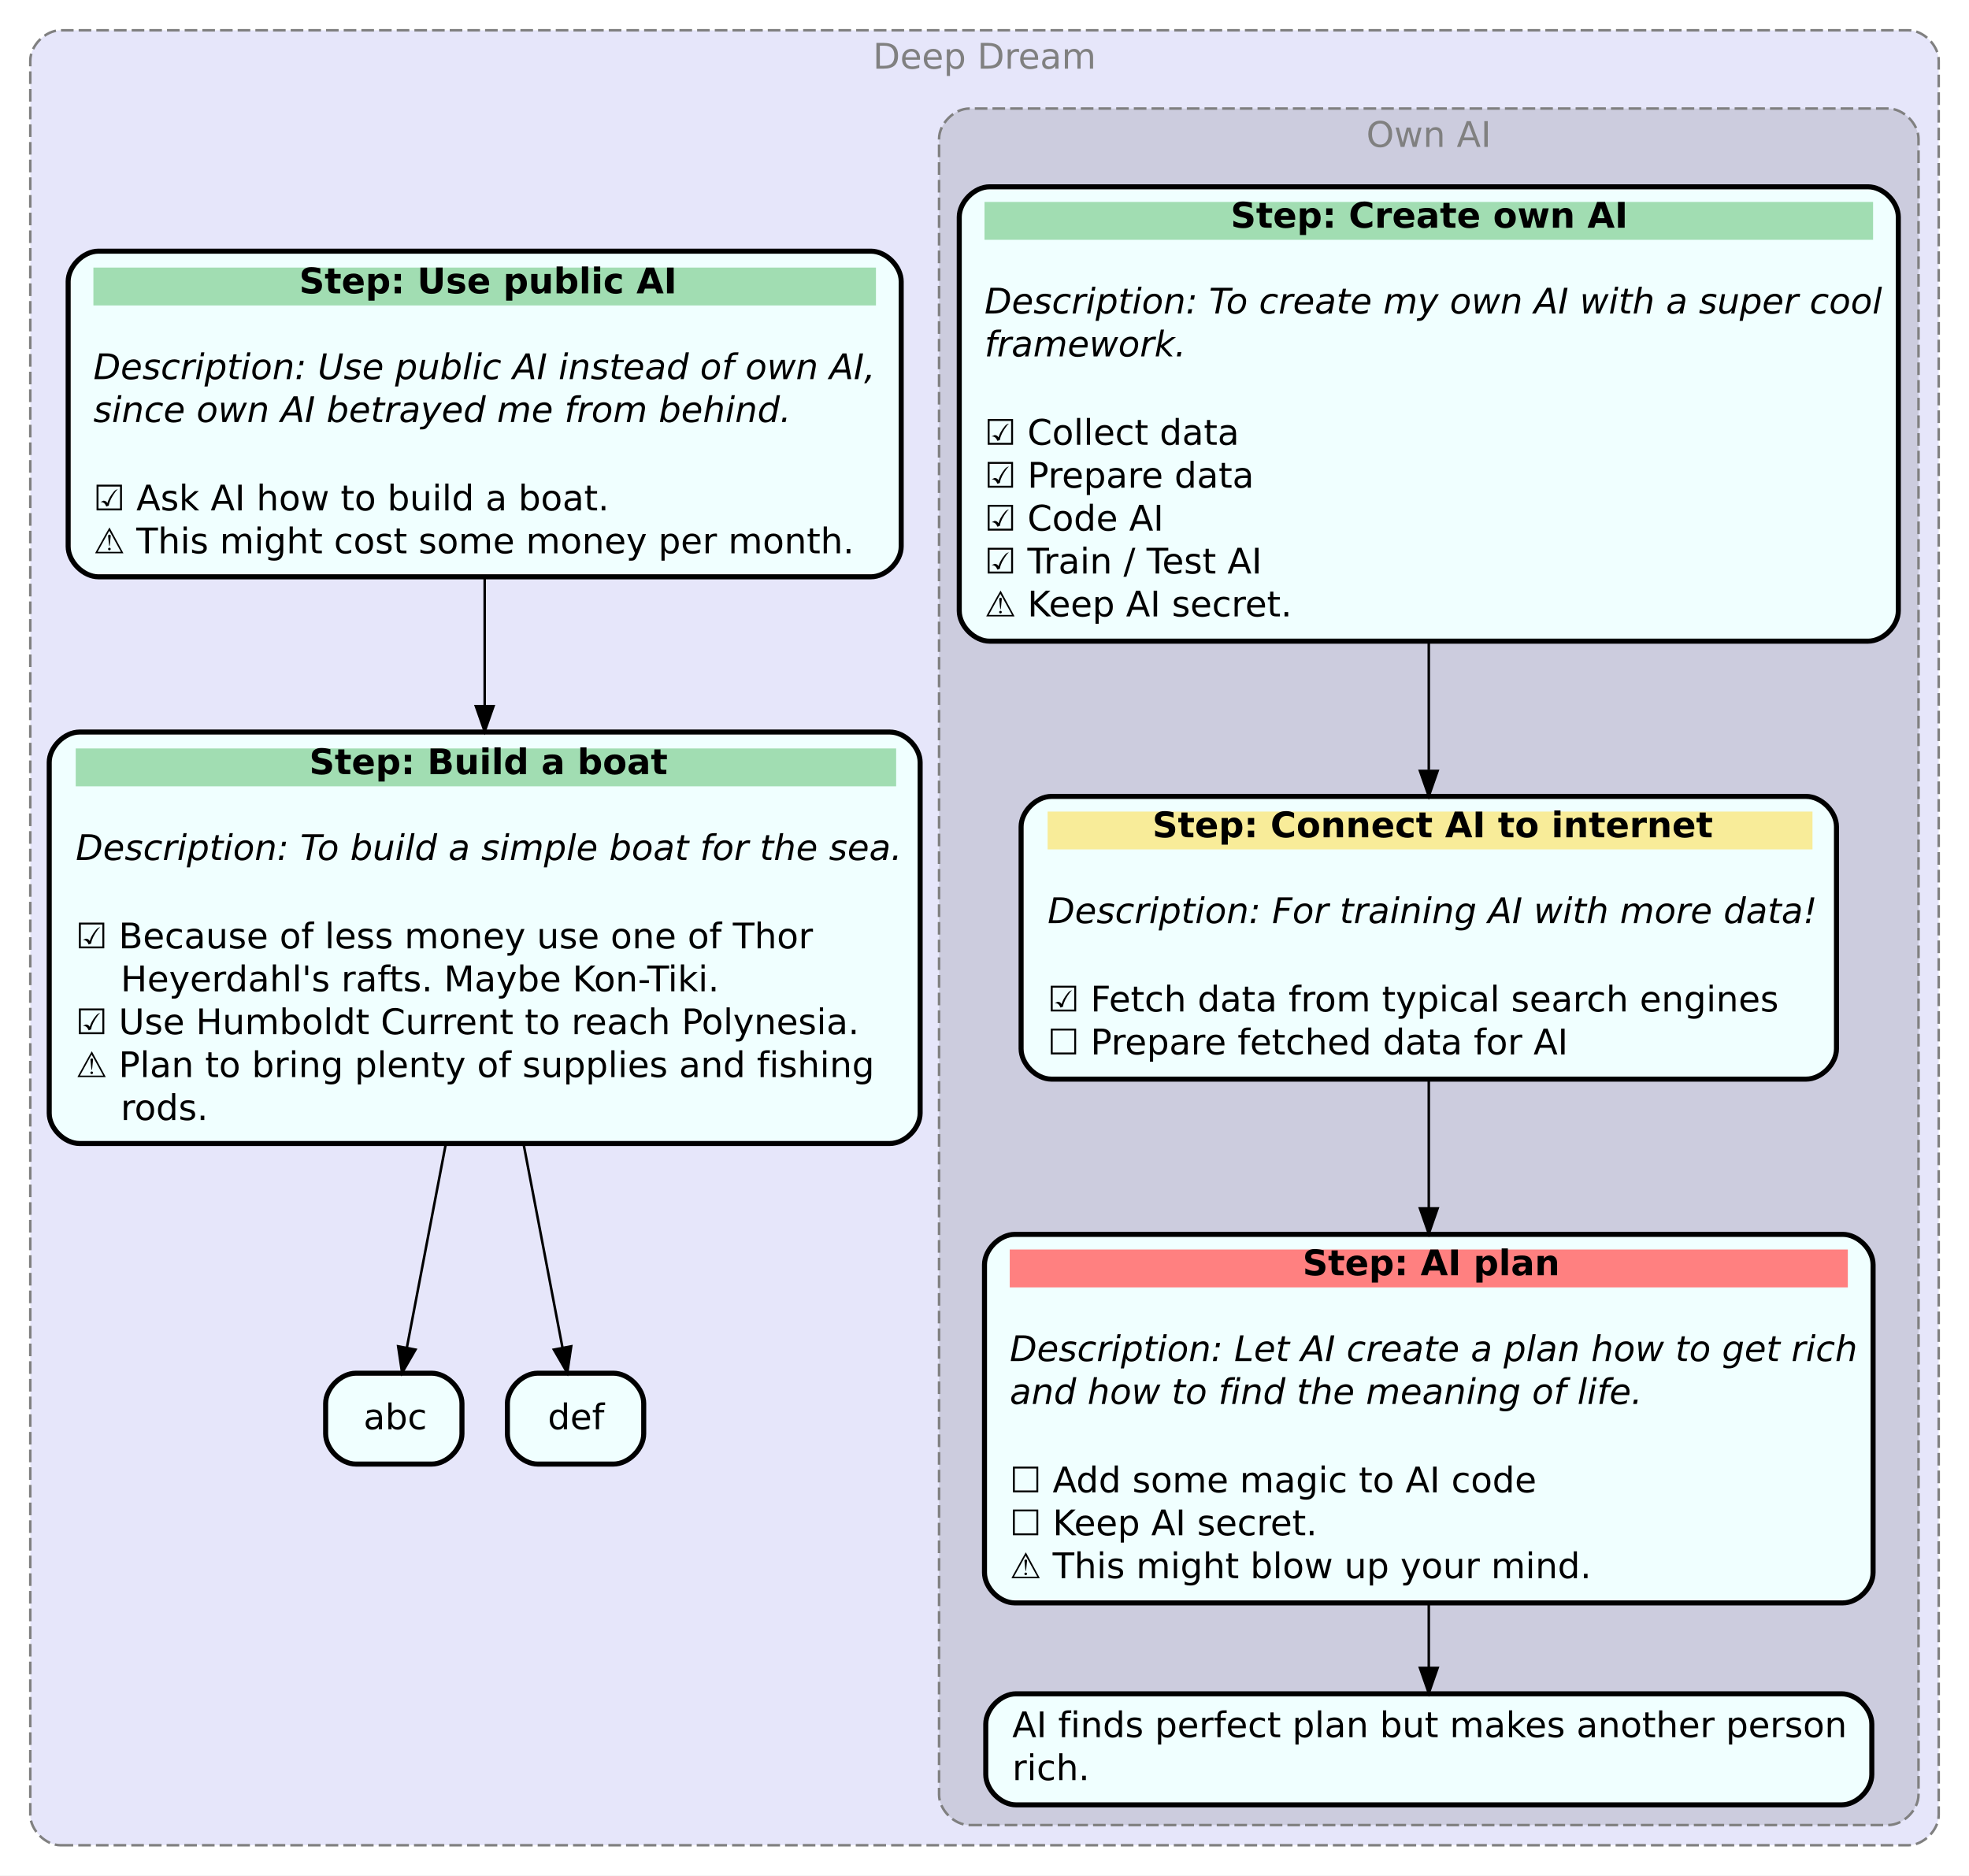
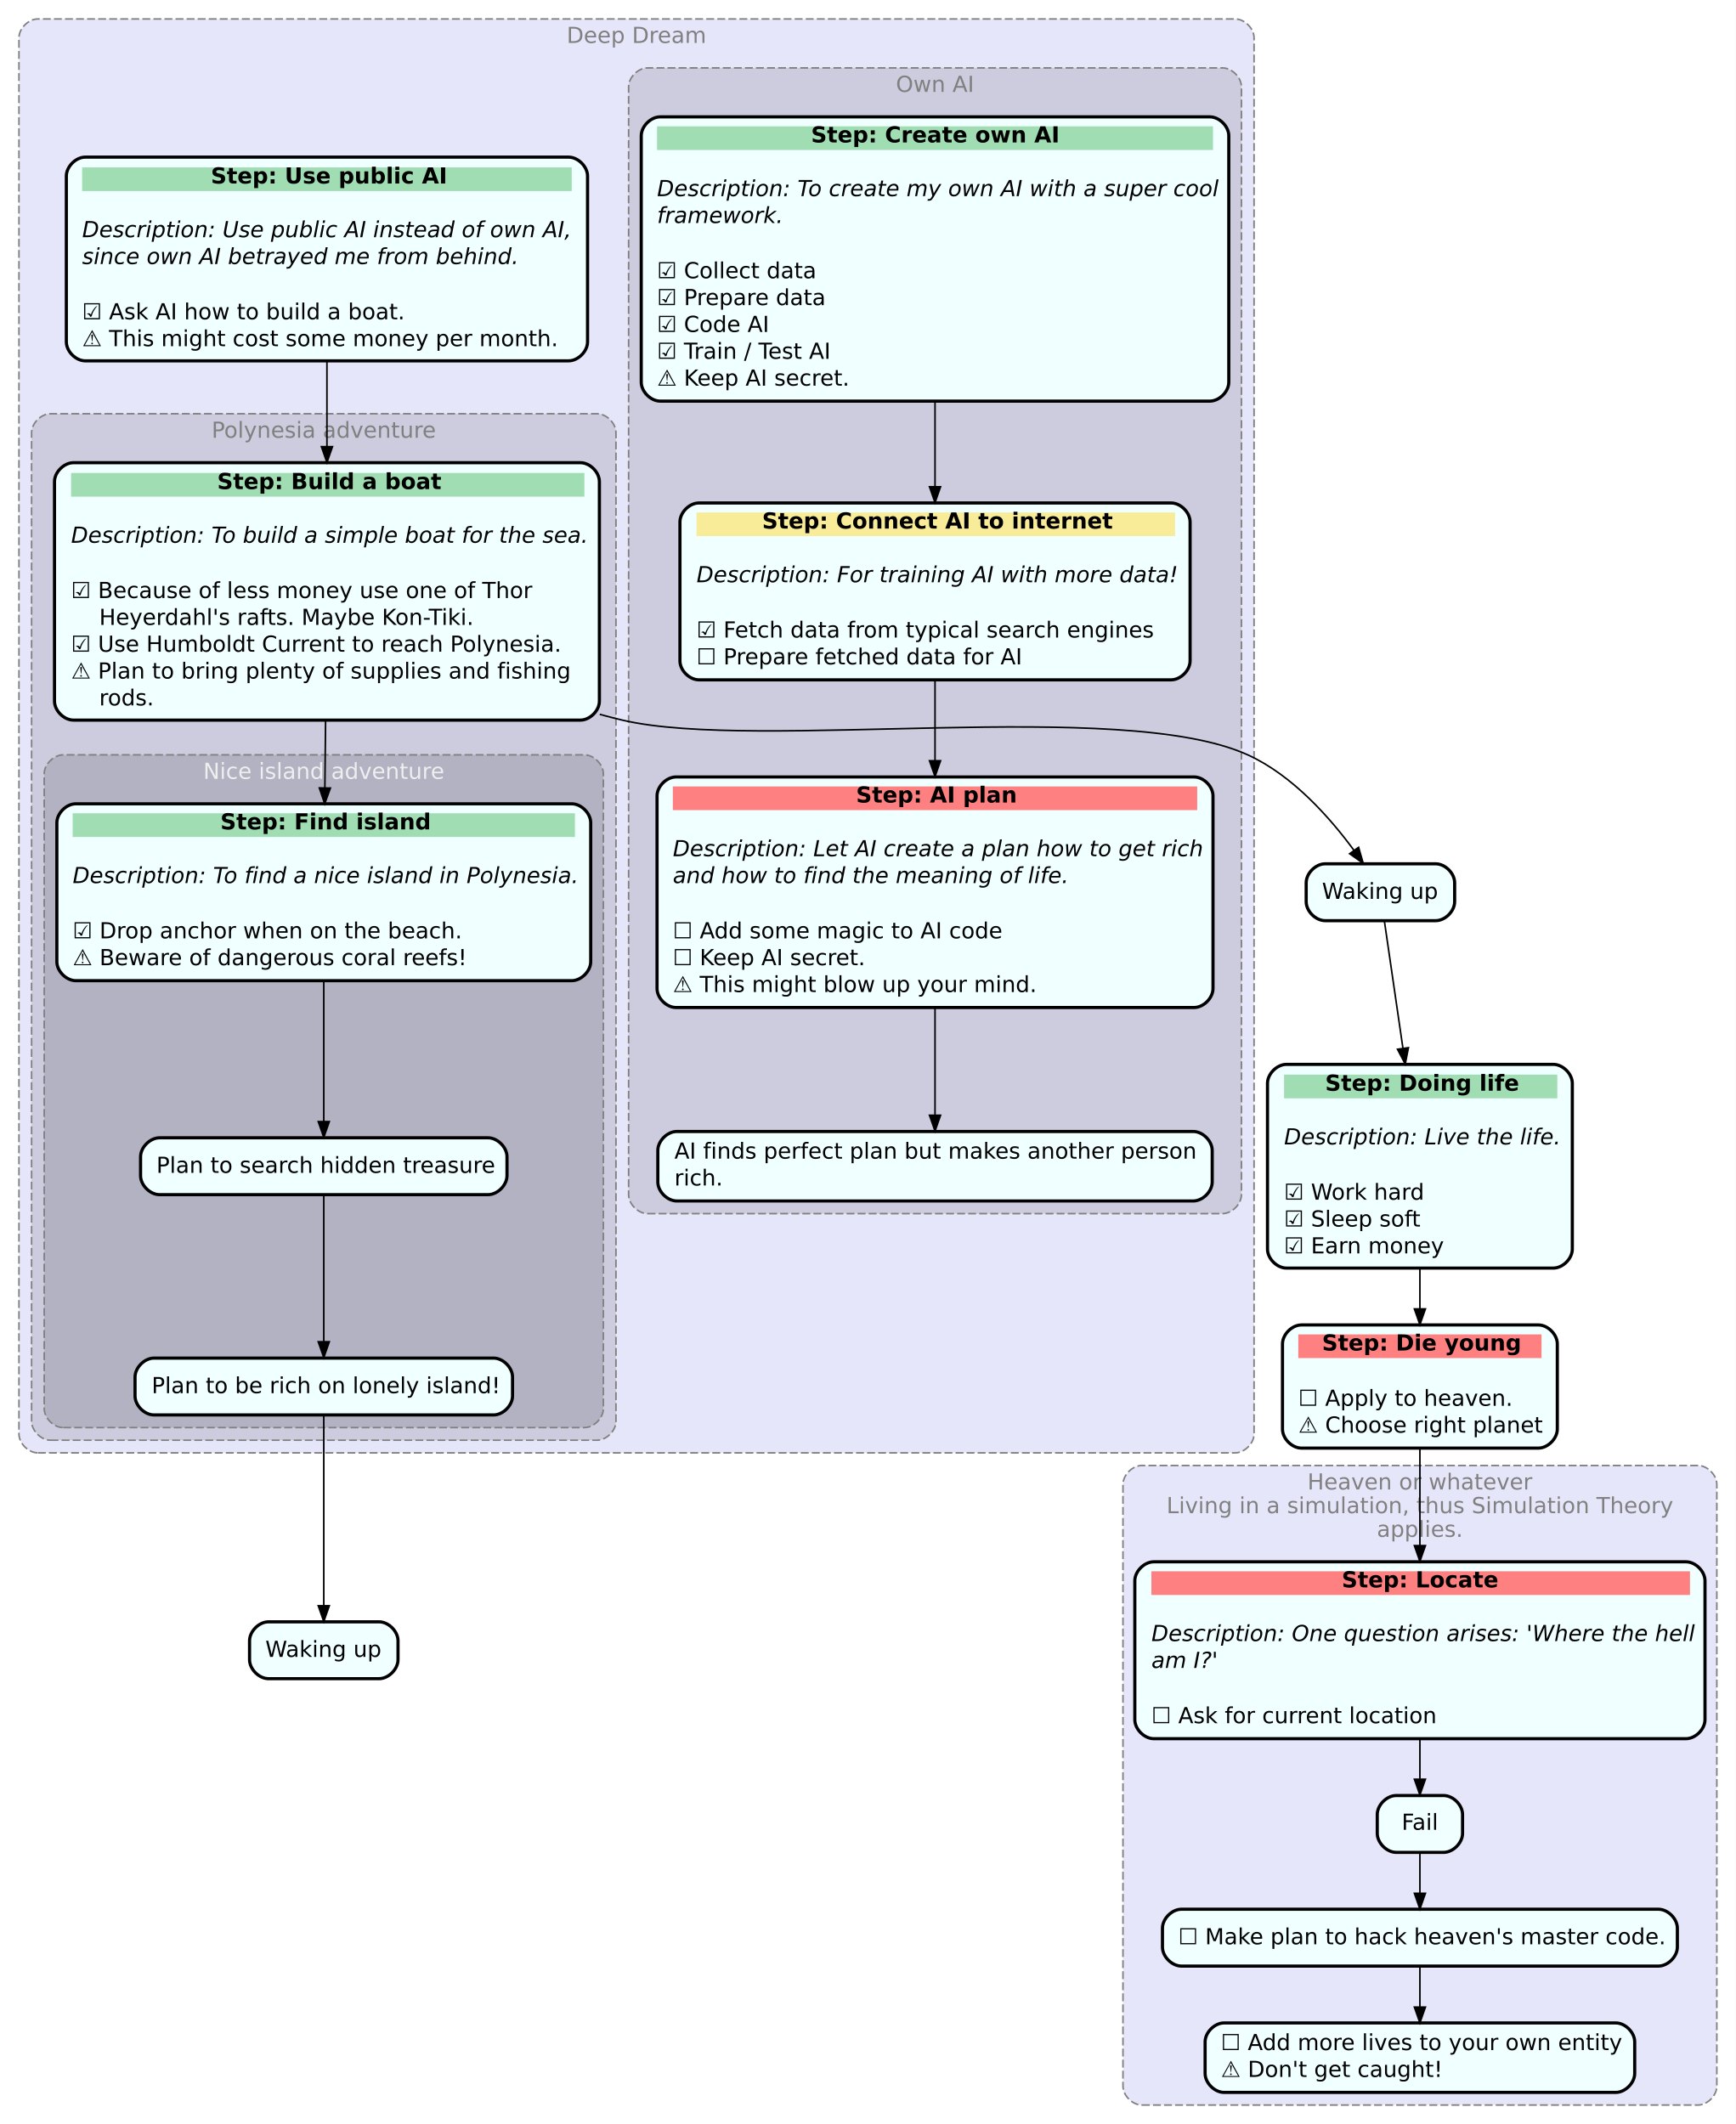
- <svg xmlns="http://www.w3.org/2000/svg" width="780pt" height="743pt" viewBox="0.00 0.00 780.00 743.00">
-   <g id="graph0" class="graph" transform="scale(1 1) rotate(0) translate(4 739)">
-     <polygon fill="white" stroke="transparent" points="-4,4 -4,-739 776,-739 776,4 -4,4" />
+ <svg xmlns="http://www.w3.org/2000/svg" width="1099pt" height="1345pt" viewBox="0.00 0.00 1099.00 1345.00">
+   <g id="graph0" class="graph" transform="scale(1 1) rotate(0) translate(4 1341)">
+     <polygon fill="white" stroke="transparent" points="-4,4 -4,-1341 1095,-1341 1095,4 -4,4" />
    <g id="clust1" class="cluster">
-       <path fill="#e6e6fa" stroke="grey" stroke-dasharray="5,2" d="M20,-8C20,-8 752,-8 752,-8 758,-8 764,-14 764,-20 764,-20 764,-715 764,-715 764,-721 758,-727 752,-727 752,-727 20,-727 20,-727 14,-727 8,-721 8,-715 8,-715 8,-20 8,-20 8,-14 14,-8 20,-8" />
-       <text text-anchor="middle" x="386" y="-711.8" font-family="DejaVu Sans" font-size="14.00" fill="grey">Deep Dream</text>
+       <path fill="#e6e6fa" stroke="grey" stroke-dasharray="5,2" d="M20,-421C20,-421 778,-421 778,-421 784,-421 790,-427 790,-433 790,-433 790,-1317 790,-1317 790,-1323 784,-1329 778,-1329 778,-1329 20,-1329 20,-1329 14,-1329 8,-1323 8,-1317 8,-1317 8,-433 8,-433 8,-427 14,-421 20,-421" />
+       <text text-anchor="middle" x="399" y="-1313.8" font-family="DejaVu Sans" font-size="14.00" fill="grey">Deep Dream</text>
    </g>
    <g id="clust2" class="cluster">
-       <path fill="#ccccde" stroke="grey" stroke-dasharray="5,2" d="M380,-16C380,-16 744,-16 744,-16 750,-16 756,-22 756,-28 756,-28 756,-684 756,-684 756,-690 750,-696 744,-696 744,-696 380,-696 380,-696 374,-696 368,-690 368,-684 368,-684 368,-28 368,-28 368,-22 374,-16 380,-16" />
-       <text text-anchor="middle" x="562" y="-680.8" font-family="DejaVu Sans" font-size="14.00" fill="grey">Own AI</text>
+       <path fill="#ccccde" stroke="grey" stroke-dasharray="5,2" d="M406,-572.5C406,-572.5 770,-572.5 770,-572.5 776,-572.5 782,-578.5 782,-584.5 782,-584.5 782,-1286 782,-1286 782,-1292 776,-1298 770,-1298 770,-1298 406,-1298 406,-1298 400,-1298 394,-1292 394,-1286 394,-1286 394,-584.5 394,-584.5 394,-578.5 400,-572.5 406,-572.5" />
+       <text text-anchor="middle" x="588" y="-1282.8" font-family="DejaVu Sans" font-size="14.00" fill="grey">Own AI</text>
+     </g>
+     <g id="clust3" class="cluster">
+       <path fill="#ccccde" stroke="grey" stroke-dasharray="5,2" d="M28,-429C28,-429 374,-429 374,-429 380,-429 386,-435 386,-441 386,-441 386,-1067 386,-1067 386,-1073 380,-1079 374,-1079 374,-1079 28,-1079 28,-1079 22,-1079 16,-1073 16,-1067 16,-1067 16,-441 16,-441 16,-435 22,-429 28,-429" />
+       <text text-anchor="middle" x="201" y="-1063.8" font-family="DejaVu Sans" font-size="14.00" fill="grey">Polynesia adventure</text>
+     </g>
+     <g id="clust4" class="cluster">
+       <path fill="#b2b2c2" stroke="grey" stroke-dasharray="5,2" d="M36,-437C36,-437 366,-437 366,-437 372,-437 378,-443 378,-449 378,-449 378,-851 378,-851 378,-857 372,-863 366,-863 366,-863 36,-863 36,-863 30,-863 24,-857 24,-851 24,-851 24,-449 24,-449 24,-443 30,-437 36,-437" />
+       <text text-anchor="middle" x="201" y="-847.8" font-family="DejaVu Sans" font-size="14.00" fill="#eeeeee">Nice island adventure</text>
+     </g>
+     <g id="clust5" class="cluster">
+       <path fill="#e6e6fa" stroke="grey" stroke-dasharray="5,2" d="M719,-8C719,-8 1071,-8 1071,-8 1077,-8 1083,-14 1083,-20 1083,-20 1083,-401 1083,-401 1083,-407 1077,-413 1071,-413 1071,-413 719,-413 719,-413 713,-413 707,-407 707,-401 707,-401 707,-20 707,-20 707,-14 713,-8 719,-8" />
+       <text text-anchor="middle" x="895" y="-397.8" font-family="DejaVu Sans" font-size="14.00" fill="grey">Heaven or whatever</text>
+       <text text-anchor="middle" x="895" y="-382.8" font-family="DejaVu Sans" font-size="14.00" fill="grey">Living in a simulation, thus Simulation Theory</text>
+       <text text-anchor="middle" x="895" y="-367.8" font-family="DejaVu Sans" font-size="14.00" fill="grey">applies.</text>
    </g>
    <g id="node1" class="node">
-       <path fill="azure" stroke="black" stroke-width="2" d="M341,-639.5C341,-639.5 35,-639.5 35,-639.5 29,-639.5 23,-633.5 23,-627.5 23,-627.5 23,-522.5 23,-522.5 23,-516.5 29,-510.5 35,-510.5 35,-510.5 341,-510.5 341,-510.5 347,-510.5 353,-516.5 353,-522.5 353,-522.5 353,-627.5 353,-627.5 353,-633.5 347,-639.5 341,-639.5" />
-       <polygon fill="#a1ddb2" stroke="transparent" points="33,-618 33,-633 343,-633 343,-618 33,-618" />
-       <text text-anchor="start" x="114.5" y="-622.8" font-family="DejaVu Sans" font-weight="bold" font-size="14.00">Step: Use public AI</text>
-       <text text-anchor="start" x="33" y="-604.8" font-family="DejaVu Sans" font-size="14.00"> </text>
-       <text text-anchor="start" x="33" y="-588.8" font-family="DejaVu Sans" font-style="italic" font-size="14.00">Description: Use public AI instead of own AI,</text>
-       <text text-anchor="start" x="33" y="-571.8" font-family="DejaVu Sans" font-style="italic" font-size="14.00">since own AI betrayed me from behind.</text>
-       <text text-anchor="start" x="33" y="-553.8" font-family="DejaVu Sans" font-size="14.00"> </text>
-       <text text-anchor="start" x="33" y="-536.8" font-family="DejaVu Sans" font-size="14.00">☑ Ask AI how to build a boat.</text>
-       <text text-anchor="start" x="33" y="-519.8" font-family="DejaVu Sans" font-size="14.00">⚠ This might cost some money per month.</text>
+       <path fill="azure" stroke="black" stroke-width="2" d="M356,-1241.5C356,-1241.5 50,-1241.5 50,-1241.5 44,-1241.5 38,-1235.5 38,-1229.5 38,-1229.5 38,-1124.5 38,-1124.5 38,-1118.5 44,-1112.5 50,-1112.5 50,-1112.5 356,-1112.5 356,-1112.5 362,-1112.5 368,-1118.5 368,-1124.5 368,-1124.5 368,-1229.5 368,-1229.5 368,-1235.5 362,-1241.5 356,-1241.5" />
+       <polygon fill="#a1ddb2" stroke="transparent" points="48,-1220 48,-1235 358,-1235 358,-1220 48,-1220" />
+       <text text-anchor="start" x="129.5" y="-1224.8" font-family="DejaVu Sans" font-weight="bold" font-size="14.00">Step: Use public AI</text>
+       <text text-anchor="start" x="48" y="-1206.8" font-family="DejaVu Sans" font-size="14.00"> </text>
+       <text text-anchor="start" x="48" y="-1190.8" font-family="DejaVu Sans" font-style="italic" font-size="14.00">Description: Use public AI instead of own AI,</text>
+       <text text-anchor="start" x="48" y="-1173.8" font-family="DejaVu Sans" font-style="italic" font-size="14.00">since own AI betrayed me from behind.</text>
+       <text text-anchor="start" x="48" y="-1155.8" font-family="DejaVu Sans" font-size="14.00"> </text>
+       <text text-anchor="start" x="48" y="-1138.8" font-family="DejaVu Sans" font-size="14.00">☑ Ask AI how to build a boat.</text>
+       <text text-anchor="start" x="48" y="-1121.8" font-family="DejaVu Sans" font-size="14.00">⚠ This might cost some money per month.</text>
+     </g>
+     <g id="node6" class="node">
+       <path fill="azure" stroke="black" stroke-width="2" d="M363.5,-1048C363.5,-1048 42.5,-1048 42.5,-1048 36.5,-1048 30.5,-1042 30.5,-1036 30.5,-1036 30.5,-897 30.5,-897 30.5,-891 36.5,-885 42.5,-885 42.5,-885 363.5,-885 363.5,-885 369.5,-885 375.5,-891 375.5,-897 375.5,-897 375.5,-1036 375.5,-1036 375.5,-1042 369.5,-1048 363.5,-1048" />
+       <polygon fill="#a1ddb2" stroke="transparent" points="41,-1026.5 41,-1041.5 366,-1041.5 366,-1026.5 41,-1026.5" />
+       <text text-anchor="start" x="133.5" y="-1031.3" font-family="DejaVu Sans" font-weight="bold" font-size="14.00">Step: Build a boat</text>
+       <text text-anchor="start" x="41" y="-1013.3" font-family="DejaVu Sans" font-size="14.00"> </text>
+       <text text-anchor="start" x="41" y="-997.3" font-family="DejaVu Sans" font-style="italic" font-size="14.00">Description: To build a simple boat for the sea.</text>
+       <text text-anchor="start" x="41" y="-979.3" font-family="DejaVu Sans" font-size="14.00"> </text>
+       <text text-anchor="start" x="41" y="-962.3" font-family="DejaVu Sans" font-size="14.00">☑ Because of less money use one of Thor</text>
+       <text text-anchor="start" x="41" y="-945.3" font-family="DejaVu Sans" font-size="14.00">​    Heyerdahl's rafts. Maybe Kon-Tiki.</text>
+       <text text-anchor="start" x="41" y="-928.3" font-family="DejaVu Sans" font-size="14.00">☑ Use Humboldt Current to reach Polynesia.</text>
+       <text text-anchor="start" x="41" y="-911.3" font-family="DejaVu Sans" font-size="14.00">⚠ Plan to bring plenty of supplies and fishing</text>
+       <text text-anchor="start" x="41" y="-894.3" font-family="DejaVu Sans" font-size="14.00">​    rods.</text>
+     </g>
+     <g id="edge4" class="edge">
+       <path fill="none" stroke="black" d="M203,-1112.31C203,-1095.23 203,-1076.44 203,-1058.2" />
+       <polygon fill="black" stroke="black" points="206.5,-1058.14 203,-1048.14 199.5,-1058.14 206.5,-1058.14" />
    </g>
    <g id="node2" class="node">
-       <path fill="azure" stroke="black" stroke-width="2" d="M348.5,-449C348.5,-449 27.5,-449 27.5,-449 21.5,-449 15.5,-443 15.5,-437 15.5,-437 15.5,-298 15.5,-298 15.5,-292 21.5,-286 27.5,-286 27.5,-286 348.5,-286 348.5,-286 354.5,-286 360.5,-292 360.5,-298 360.5,-298 360.5,-437 360.5,-437 360.5,-443 354.5,-449 348.5,-449" />
-       <polygon fill="#a1ddb2" stroke="transparent" points="26,-427.5 26,-442.5 351,-442.5 351,-427.5 26,-427.5" />
-       <text text-anchor="start" x="118.5" y="-432.3" font-family="DejaVu Sans" font-weight="bold" font-size="14.00">Step: Build a boat</text>
-       <text text-anchor="start" x="26" y="-414.3" font-family="DejaVu Sans" font-size="14.00"> </text>
-       <text text-anchor="start" x="26" y="-398.3" font-family="DejaVu Sans" font-style="italic" font-size="14.00">Description: To build a simple boat for the sea.</text>
-       <text text-anchor="start" x="26" y="-380.3" font-family="DejaVu Sans" font-size="14.00"> </text>
-       <text text-anchor="start" x="26" y="-363.3" font-family="DejaVu Sans" font-size="14.00">☑ Because of less money use one of Thor</text>
-       <text text-anchor="start" x="26" y="-346.3" font-family="DejaVu Sans" font-size="14.00">​    Heyerdahl's rafts. Maybe Kon-Tiki.</text>
-       <text text-anchor="start" x="26" y="-329.3" font-family="DejaVu Sans" font-size="14.00">☑ Use Humboldt Current to reach Polynesia.</text>
-       <text text-anchor="start" x="26" y="-312.3" font-family="DejaVu Sans" font-size="14.00">⚠ Plan to bring plenty of supplies and fishing</text>
-       <text text-anchor="start" x="26" y="-295.3" font-family="DejaVu Sans" font-size="14.00">​    rods.</text>
-     </g>
-     <g id="edge4" class="edge">
-       <path fill="none" stroke="black" d="M188,-510.39C188,-494.23 188,-476.55 188,-459.32" />
-       <polygon fill="black" stroke="black" points="191.5,-459.25 188,-449.25 184.5,-459.25 191.5,-459.25" />
+       <path fill="azure" stroke="black" stroke-width="2" d="M762,-1267C762,-1267 414,-1267 414,-1267 408,-1267 402,-1261 402,-1255 402,-1255 402,-1099 402,-1099 402,-1093 408,-1087 414,-1087 414,-1087 762,-1087 762,-1087 768,-1087 774,-1093 774,-1099 774,-1099 774,-1255 774,-1255 774,-1261 768,-1267 762,-1267" />
+       <polygon fill="#a1ddb2" stroke="transparent" points="412,-1246 412,-1261 764,-1261 764,-1246 412,-1246" />
+       <text text-anchor="start" x="509.5" y="-1250.8" font-family="DejaVu Sans" font-weight="bold" font-size="14.00">Step: Create own AI</text>
+       <text text-anchor="start" x="412" y="-1232.8" font-family="DejaVu Sans" font-size="14.00"> </text>
+       <text text-anchor="start" x="412" y="-1216.8" font-family="DejaVu Sans" font-style="italic" font-size="14.00">Description: To create my own AI with a super cool</text>
+       <text text-anchor="start" x="412" y="-1199.8" font-family="DejaVu Sans" font-style="italic" font-size="14.00">framework.</text>
+       <text text-anchor="start" x="412" y="-1181.8" font-family="DejaVu Sans" font-size="14.00"> </text>
+       <text text-anchor="start" x="412" y="-1164.8" font-family="DejaVu Sans" font-size="14.00">☑ Collect data</text>
+       <text text-anchor="start" x="412" y="-1147.8" font-family="DejaVu Sans" font-size="14.00">☑ Prepare data</text>
+       <text text-anchor="start" x="412" y="-1130.8" font-family="DejaVu Sans" font-size="14.00">☑ Code AI</text>
+       <text text-anchor="start" x="412" y="-1113.8" font-family="DejaVu Sans" font-size="14.00">☑ Train / Test AI</text>
+       <text text-anchor="start" x="412" y="-1096.8" font-family="DejaVu Sans" font-size="14.00">⚠ Keep AI secret.</text>
    </g>
    <g id="node3" class="node">
-       <path fill="azure" stroke="black" stroke-width="2" d="M167,-195C167,-195 137,-195 137,-195 131,-195 125,-189 125,-183 125,-183 125,-171 125,-171 125,-165 131,-159 137,-159 137,-159 167,-159 167,-159 173,-159 179,-165 179,-171 179,-171 179,-183 179,-183 179,-189 173,-195 167,-195" />
-       <text text-anchor="start" x="140" y="-172.8" font-family="DejaVu Sans" font-size="14.00">abc</text>
+       <path fill="azure" stroke="black" stroke-width="2" d="M737.5,-1022.5C737.5,-1022.5 438.5,-1022.5 438.5,-1022.5 432.5,-1022.5 426.5,-1016.5 426.5,-1010.5 426.5,-1010.5 426.5,-922.5 426.5,-922.5 426.5,-916.5 432.5,-910.5 438.5,-910.5 438.5,-910.5 737.5,-910.5 737.5,-910.5 743.5,-910.5 749.5,-916.5 749.5,-922.5 749.5,-922.5 749.5,-1010.5 749.5,-1010.5 749.5,-1016.5 743.5,-1022.5 737.5,-1022.5" />
+       <polygon fill="#f8ec99" stroke="transparent" points="437,-1001.5 437,-1016.5 740,-1016.5 740,-1001.5 437,-1001.5" />
+       <text text-anchor="start" x="478.5" y="-1006.3" font-family="DejaVu Sans" font-weight="bold" font-size="14.00">Step: Connect AI to internet</text>
+       <text text-anchor="start" x="437" y="-988.3" font-family="DejaVu Sans" font-size="14.00"> </text>
+       <text text-anchor="start" x="437" y="-972.3" font-family="DejaVu Sans" font-style="italic" font-size="14.00">Description: For training AI with more data!</text>
+       <text text-anchor="start" x="437" y="-954.3" font-family="DejaVu Sans" font-size="14.00"> </text>
+       <text text-anchor="start" x="437" y="-937.3" font-family="DejaVu Sans" font-size="14.00">☑ Fetch data from typical search engines</text>
+       <text text-anchor="start" x="437" y="-920.3" font-family="DejaVu Sans" font-size="14.00">☐ Prepare fetched data for AI</text>
+     </g>
+     <g id="edge1" class="edge">
+       <path fill="none" stroke="black" d="M588,-1086.97C588,-1068.92 588,-1050.24 588,-1033.16" />
+       <polygon fill="black" stroke="black" points="591.5,-1032.76 588,-1022.76 584.5,-1032.76 591.5,-1032.76" />
+     </g>
+     <g id="node4" class="node">
+       <path fill="azure" stroke="black" stroke-width="2" d="M752,-849C752,-849 424,-849 424,-849 418,-849 412,-843 412,-837 412,-837 412,-715 412,-715 412,-709 418,-703 424,-703 424,-703 752,-703 752,-703 758,-703 764,-709 764,-715 764,-715 764,-837 764,-837 764,-843 758,-849 752,-849" />
+       <polygon fill="#ff8080" stroke="transparent" points="422,-828 422,-843 754,-843 754,-828 422,-828" />
+       <text text-anchor="start" x="538" y="-832.8" font-family="DejaVu Sans" font-weight="bold" font-size="14.00">Step: AI plan</text>
+       <text text-anchor="start" x="422" y="-814.8" font-family="DejaVu Sans" font-size="14.00"> </text>
+       <text text-anchor="start" x="422" y="-798.8" font-family="DejaVu Sans" font-style="italic" font-size="14.00">Description: Let AI create a plan how to get rich</text>
+       <text text-anchor="start" x="422" y="-781.8" font-family="DejaVu Sans" font-style="italic" font-size="14.00">and how to find the meaning of life.</text>
+       <text text-anchor="start" x="422" y="-763.8" font-family="DejaVu Sans" font-size="14.00"> </text>
+       <text text-anchor="start" x="422" y="-746.8" font-family="DejaVu Sans" font-size="14.00">☐ Add some magic to AI code</text>
+       <text text-anchor="start" x="422" y="-729.8" font-family="DejaVu Sans" font-size="14.00">☐ Keep AI secret.</text>
+       <text text-anchor="start" x="422" y="-712.8" font-family="DejaVu Sans" font-size="14.00">⚠ This might blow up your mind.</text>
+     </g>
+     <g id="edge2" class="edge">
+       <path fill="none" stroke="black" d="M588,-910.47C588,-894.48 588,-876.66 588,-859.38" />
+       <polygon fill="black" stroke="black" points="591.5,-859.29 588,-849.29 584.5,-859.29 591.5,-859.29" />
+     </g>
+     <g id="node5" class="node">
+       <path fill="azure" stroke="black" stroke-width="2" d="M751.5,-624.5C751.5,-624.5 424.5,-624.5 424.5,-624.5 418.5,-624.5 412.5,-618.5 412.5,-612.5 412.5,-612.5 412.5,-592.5 412.5,-592.5 412.5,-586.5 418.5,-580.5 424.5,-580.5 424.5,-580.5 751.5,-580.5 751.5,-580.5 757.5,-580.5 763.5,-586.5 763.5,-592.5 763.5,-592.5 763.5,-612.5 763.5,-612.5 763.5,-618.5 757.5,-624.5 751.5,-624.5" />
+       <text text-anchor="start" x="423" y="-607.3" font-family="DejaVu Sans" font-size="14.00">AI finds perfect plan but makes another person</text>
+       <text text-anchor="start" x="423" y="-590.3" font-family="DejaVu Sans" font-size="14.00">rich.</text>
+     </g>
+     <g id="edge3" class="edge">
+       <path fill="none" stroke="black" d="M588,-702.77C588,-679.09 588,-654 588,-634.96" />
+       <polygon fill="black" stroke="black" points="591.5,-634.79 588,-624.79 584.5,-634.79 591.5,-634.79" />
+     </g>
+     <g id="node7" class="node">
+       <path fill="azure" stroke="black" stroke-width="2" d="M358,-832C358,-832 44,-832 44,-832 38,-832 32,-826 32,-820 32,-820 32,-732 32,-732 32,-726 38,-720 44,-720 44,-720 358,-720 358,-720 364,-720 370,-726 370,-732 370,-732 370,-820 370,-820 370,-826 364,-832 358,-832" />
+       <polygon fill="#a1ddb2" stroke="transparent" points="42,-811 42,-826 360,-826 360,-811 42,-811" />
+       <text text-anchor="start" x="135.5" y="-815.8" font-family="DejaVu Sans" font-weight="bold" font-size="14.00">Step: Find island</text>
+       <text text-anchor="start" x="42" y="-797.8" font-family="DejaVu Sans" font-size="14.00"> </text>
+       <text text-anchor="start" x="42" y="-781.8" font-family="DejaVu Sans" font-style="italic" font-size="14.00">Description: To find a nice island in Polynesia.</text>
+       <text text-anchor="start" x="42" y="-763.8" font-family="DejaVu Sans" font-size="14.00"> </text>
+       <text text-anchor="start" x="42" y="-746.8" font-family="DejaVu Sans" font-size="14.00">☑ Drop anchor when on the beach.</text>
+       <text text-anchor="start" x="42" y="-729.8" font-family="DejaVu Sans" font-size="14.00">⚠ Beware of dangerous coral reefs!</text>
    </g>
    <g id="edge5" class="edge">
-       <path fill="none" stroke="black" d="M172.58,-285.74C167.06,-256.85 161.21,-226.22 157.16,-205.04" />
-       <polygon fill="black" stroke="black" points="160.59,-204.34 155.28,-195.17 153.72,-205.65 160.59,-204.34" />
-     </g>
-     <g id="node4" class="node">
-       <path fill="azure" stroke="black" stroke-width="2" d="M239,-195C239,-195 209,-195 209,-195 203,-195 197,-189 197,-183 197,-183 197,-171 197,-171 197,-165 203,-159 209,-159 209,-159 239,-159 239,-159 245,-159 251,-165 251,-171 251,-171 251,-183 251,-183 251,-189 245,-195 239,-195" />
-       <text text-anchor="start" x="213" y="-172.8" font-family="DejaVu Sans" font-size="14.00">def</text>
+       <path fill="none" stroke="black" d="M202.14,-884.74C201.99,-870.56 201.84,-855.98 201.69,-842.29" />
+       <polygon fill="black" stroke="black" points="205.19,-841.98 201.58,-832.02 198.19,-842.06 205.19,-841.98" />
+     </g>
+     <g id="node15" class="node">
+       <path fill="azure" stroke="black" stroke-width="2" d="M905,-794C905,-794 835,-794 835,-794 829,-794 823,-788 823,-782 823,-782 823,-770 823,-770 823,-764 829,-758 835,-758 835,-758 905,-758 905,-758 911,-758 917,-764 917,-770 917,-770 917,-782 917,-782 917,-788 911,-794 905,-794" />
+       <text text-anchor="start" x="833" y="-771.8" font-family="DejaVu Sans" font-size="14.00">Waking up</text>
+     </g>
+     <g id="edge9" class="edge">
+       <path fill="none" stroke="black" d="M375.73,-888.66C380.51,-887.34 385.27,-886.11 390,-885 475.79,-864.82 705.75,-899.45 786,-863 814.43,-850.09 838.32,-822.89 853.27,-802.52" />
+       <polygon fill="black" stroke="black" points="856.19,-804.45 859.12,-794.27 850.48,-800.4 856.19,-804.45" />
+     </g>
+     <g id="node8" class="node">
+       <path fill="azure" stroke="black" stroke-width="2" d="M305,-620.5C305,-620.5 97,-620.5 97,-620.5 91,-620.5 85,-614.5 85,-608.5 85,-608.5 85,-596.5 85,-596.5 85,-590.5 91,-584.5 97,-584.5 97,-584.5 305,-584.5 305,-584.5 311,-584.5 317,-590.5 317,-596.5 317,-596.5 317,-608.5 317,-608.5 317,-614.5 311,-620.5 305,-620.5" />
+       <text text-anchor="start" x="95" y="-598.3" font-family="DejaVu Sans" font-size="14.00">Plan to search hidden treasure</text>
    </g>
    <g id="edge6" class="edge">
-       <path fill="none" stroke="black" d="M203.42,-285.74C208.94,-256.85 214.79,-226.22 218.84,-205.04" />
-       <polygon fill="black" stroke="black" points="222.28,-205.65 220.72,-195.17 215.41,-204.34 222.28,-205.65" />
-     </g>
-     <g id="node5" class="node">
-       <path fill="azure" stroke="black" stroke-width="2" d="M736,-665C736,-665 388,-665 388,-665 382,-665 376,-659 376,-653 376,-653 376,-497 376,-497 376,-491 382,-485 388,-485 388,-485 736,-485 736,-485 742,-485 748,-491 748,-497 748,-497 748,-653 748,-653 748,-659 742,-665 736,-665" />
-       <polygon fill="#a1ddb2" stroke="transparent" points="386,-644 386,-659 738,-659 738,-644 386,-644" />
-       <text text-anchor="start" x="483.5" y="-648.8" font-family="DejaVu Sans" font-weight="bold" font-size="14.00">Step: Create own AI</text>
-       <text text-anchor="start" x="386" y="-630.8" font-family="DejaVu Sans" font-size="14.00"> </text>
-       <text text-anchor="start" x="386" y="-614.8" font-family="DejaVu Sans" font-style="italic" font-size="14.00">Description: To create my own AI with a super cool</text>
-       <text text-anchor="start" x="386" y="-597.8" font-family="DejaVu Sans" font-style="italic" font-size="14.00">framework.</text>
-       <text text-anchor="start" x="386" y="-579.8" font-family="DejaVu Sans" font-size="14.00"> </text>
-       <text text-anchor="start" x="386" y="-562.8" font-family="DejaVu Sans" font-size="14.00">☑ Collect data</text>
-       <text text-anchor="start" x="386" y="-545.8" font-family="DejaVu Sans" font-size="14.00">☑ Prepare data</text>
-       <text text-anchor="start" x="386" y="-528.8" font-family="DejaVu Sans" font-size="14.00">☑ Code AI</text>
-       <text text-anchor="start" x="386" y="-511.8" font-family="DejaVu Sans" font-size="14.00">☑ Train / Test AI</text>
-       <text text-anchor="start" x="386" y="-494.8" font-family="DejaVu Sans" font-size="14.00">⚠ Keep AI secret.</text>
-     </g>
-     <g id="node6" class="node">
-       <path fill="azure" stroke="black" stroke-width="2" d="M711.5,-423.5C711.5,-423.5 412.5,-423.5 412.5,-423.5 406.5,-423.5 400.5,-417.5 400.5,-411.5 400.5,-411.5 400.5,-323.5 400.5,-323.5 400.5,-317.5 406.5,-311.5 412.5,-311.5 412.5,-311.5 711.5,-311.5 711.5,-311.5 717.5,-311.5 723.5,-317.5 723.5,-323.5 723.5,-323.5 723.5,-411.5 723.5,-411.5 723.5,-417.5 717.5,-423.5 711.5,-423.5" />
-       <polygon fill="#f8ec99" stroke="transparent" points="411,-402.5 411,-417.5 714,-417.5 714,-402.5 411,-402.5" />
-       <text text-anchor="start" x="452.5" y="-407.3" font-family="DejaVu Sans" font-weight="bold" font-size="14.00">Step: Connect AI to internet</text>
-       <text text-anchor="start" x="411" y="-389.3" font-family="DejaVu Sans" font-size="14.00"> </text>
-       <text text-anchor="start" x="411" y="-373.3" font-family="DejaVu Sans" font-style="italic" font-size="14.00">Description: For training AI with more data!</text>
-       <text text-anchor="start" x="411" y="-355.3" font-family="DejaVu Sans" font-size="14.00"> </text>
-       <text text-anchor="start" x="411" y="-338.3" font-family="DejaVu Sans" font-size="14.00">☑ Fetch data from typical search engines</text>
-       <text text-anchor="start" x="411" y="-321.3" font-family="DejaVu Sans" font-size="14.00">☐ Prepare fetched data for AI</text>
-     </g>
-     <g id="edge1" class="edge">
-       <path fill="none" stroke="black" d="M562,-484.76C562,-467.7 562,-450.14 562,-433.99" />
-       <polygon fill="black" stroke="black" points="565.5,-433.6 562,-423.6 558.5,-433.6 565.5,-433.6" />
-     </g>
-     <g id="node7" class="node">
-       <path fill="azure" stroke="black" stroke-width="2" d="M726,-250C726,-250 398,-250 398,-250 392,-250 386,-244 386,-238 386,-238 386,-116 386,-116 386,-110 392,-104 398,-104 398,-104 726,-104 726,-104 732,-104 738,-110 738,-116 738,-116 738,-238 738,-238 738,-244 732,-250 726,-250" />
-       <polygon fill="#ff8080" stroke="transparent" points="396,-229 396,-244 728,-244 728,-229 396,-229" />
-       <text text-anchor="start" x="512" y="-233.8" font-family="DejaVu Sans" font-weight="bold" font-size="14.00">Step: AI plan</text>
-       <text text-anchor="start" x="396" y="-215.8" font-family="DejaVu Sans" font-size="14.00"> </text>
-       <text text-anchor="start" x="396" y="-199.8" font-family="DejaVu Sans" font-style="italic" font-size="14.00">Description: Let AI create a plan how to get rich</text>
-       <text text-anchor="start" x="396" y="-182.8" font-family="DejaVu Sans" font-style="italic" font-size="14.00">and how to find the meaning of life.</text>
-       <text text-anchor="start" x="396" y="-164.8" font-family="DejaVu Sans" font-size="14.00"> </text>
-       <text text-anchor="start" x="396" y="-147.8" font-family="DejaVu Sans" font-size="14.00">☐ Add some magic to AI code</text>
-       <text text-anchor="start" x="396" y="-130.8" font-family="DejaVu Sans" font-size="14.00">☐ Keep AI secret.</text>
-       <text text-anchor="start" x="396" y="-113.8" font-family="DejaVu Sans" font-size="14.00">⚠ This might blow up your mind.</text>
-     </g>
-     <g id="edge2" class="edge">
-       <path fill="none" stroke="black" d="M562,-311.47C562,-295.48 562,-277.66 562,-260.38" />
-       <polygon fill="black" stroke="black" points="565.5,-260.29 562,-250.29 558.5,-260.29 565.5,-260.29" />
-     </g>
-     <g id="node8" class="node">
-       <path fill="azure" stroke="black" stroke-width="2" d="M725.5,-68C725.5,-68 398.5,-68 398.5,-68 392.5,-68 386.5,-62 386.5,-56 386.5,-56 386.5,-36 386.5,-36 386.5,-30 392.5,-24 398.5,-24 398.5,-24 725.5,-24 725.5,-24 731.5,-24 737.5,-30 737.5,-36 737.5,-36 737.5,-56 737.5,-56 737.5,-62 731.5,-68 725.5,-68" />
-       <text text-anchor="start" x="397" y="-50.8" font-family="DejaVu Sans" font-size="14.00">AI finds perfect plan but makes another person</text>
-       <text text-anchor="start" x="397" y="-33.8" font-family="DejaVu Sans" font-size="14.00">rich.</text>
-     </g>
-     <g id="edge3" class="edge">
-       <path fill="none" stroke="black" d="M562,-103.96C562,-94.99 562,-86.22 562,-78.35" />
-       <polygon fill="black" stroke="black" points="565.5,-78.25 562,-68.25 558.5,-78.25 565.5,-78.25" />
+       <path fill="none" stroke="black" d="M201,-719.79C201,-690.07 201,-654.72 201,-630.86" />
+       <polygon fill="black" stroke="black" points="204.5,-630.77 201,-620.77 197.5,-630.77 204.5,-630.77" />
+     </g>
+     <g id="node9" class="node">
+       <path fill="azure" stroke="black" stroke-width="2" d="M308.5,-481C308.5,-481 93.5,-481 93.5,-481 87.5,-481 81.5,-475 81.5,-469 81.5,-469 81.5,-457 81.5,-457 81.5,-451 87.5,-445 93.5,-445 93.5,-445 308.5,-445 308.5,-445 314.5,-445 320.5,-451 320.5,-457 320.5,-457 320.5,-469 320.5,-469 320.5,-475 314.5,-481 308.5,-481" />
+       <text text-anchor="start" x="92" y="-458.8" font-family="DejaVu Sans" font-size="14.00">Plan to be rich on lonely island!</text>
+     </g>
+     <g id="edge7" class="edge">
+       <path fill="none" stroke="black" d="M201,-584.36C201,-561.1 201,-519.27 201,-491.56" />
+       <polygon fill="black" stroke="black" points="204.5,-491.35 201,-481.35 197.5,-491.35 204.5,-491.35" />
+     </g>
+     <g id="node14" class="node">
+       <path fill="azure" stroke="black" stroke-width="2" d="M236,-314C236,-314 166,-314 166,-314 160,-314 154,-308 154,-302 154,-302 154,-290 154,-290 154,-284 160,-278 166,-278 166,-278 236,-278 236,-278 242,-278 248,-284 248,-290 248,-290 248,-302 248,-302 248,-308 242,-314 236,-314" />
+       <text text-anchor="start" x="164" y="-291.8" font-family="DejaVu Sans" font-size="14.00">Waking up</text>
+     </g>
+     <g id="edge8" class="edge">
+       <path fill="none" stroke="black" d="M201,-444.96C201,-416.43 201,-358.75 201,-324.44" />
+       <polygon fill="black" stroke="black" points="204.5,-324.19 201,-314.19 197.5,-324.19 204.5,-324.19" />
+     </g>
+     <g id="node10" class="node">
+       <path fill="azure" stroke="black" stroke-width="2" d="M1063.5,-352C1063.5,-352 726.5,-352 726.5,-352 720.5,-352 714.5,-346 714.5,-340 714.5,-340 714.5,-252 714.5,-252 714.5,-246 720.5,-240 726.5,-240 726.5,-240 1063.5,-240 1063.5,-240 1069.5,-240 1075.5,-246 1075.5,-252 1075.5,-252 1075.5,-340 1075.5,-340 1075.5,-346 1069.5,-352 1063.5,-352" />
+       <polygon fill="#ff8080" stroke="transparent" points="725,-331 725,-346 1066,-346 1066,-331 725,-331" />
+       <text text-anchor="start" x="845.5" y="-335.8" font-family="DejaVu Sans" font-weight="bold" font-size="14.00">Step: Locate</text>
+       <text text-anchor="start" x="725" y="-317.8" font-family="DejaVu Sans" font-size="14.00"> </text>
+       <text text-anchor="start" x="725" y="-301.8" font-family="DejaVu Sans" font-style="italic" font-size="14.00">Description: One question arises: 'Where the hell</text>
+       <text text-anchor="start" x="725" y="-284.8" font-family="DejaVu Sans" font-style="italic" font-size="14.00">am I?'</text>
+       <text text-anchor="start" x="725" y="-266.8" font-family="DejaVu Sans" font-size="14.00"> </text>
+       <text text-anchor="start" x="725" y="-249.8" font-family="DejaVu Sans" font-size="14.00">☐ Ask for current location</text>
+     </g>
+     <g id="node11" class="node">
+       <path fill="azure" stroke="black" stroke-width="2" d="M910,-204C910,-204 880,-204 880,-204 874,-204 868,-198 868,-192 868,-192 868,-180 868,-180 868,-174 874,-168 880,-168 880,-168 910,-168 910,-168 916,-168 922,-174 922,-180 922,-180 922,-192 922,-192 922,-198 916,-204 910,-204" />
+       <text text-anchor="middle" x="895" y="-182.3" font-family="DejaVu Sans" font-size="14.00">Fail</text>
+     </g>
+     <g id="edge13" class="edge">
+       <path fill="none" stroke="black" d="M895,-239.73C895,-230.99 895,-222.28 895,-214.54" />
+       <polygon fill="black" stroke="black" points="898.5,-214.34 895,-204.34 891.5,-214.34 898.5,-214.34" />
+     </g>
+     <g id="node12" class="node">
+       <path fill="azure" stroke="black" stroke-width="2" d="M1046,-132C1046,-132 744,-132 744,-132 738,-132 732,-126 732,-120 732,-120 732,-108 732,-108 732,-102 738,-96 744,-96 744,-96 1046,-96 1046,-96 1052,-96 1058,-102 1058,-108 1058,-108 1058,-120 1058,-120 1058,-126 1052,-132 1046,-132" />
+       <text text-anchor="start" x="742" y="-109.8" font-family="DejaVu Sans" font-size="14.00">☐ Make plan to hack heaven's master code.</text>
+     </g>
+     <g id="edge14" class="edge">
+       <path fill="none" stroke="black" d="M895,-167.7C895,-159.98 895,-150.71 895,-142.11" />
+       <polygon fill="black" stroke="black" points="898.5,-142.1 895,-132.1 891.5,-142.1 898.5,-142.1" />
+     </g>
+     <g id="node13" class="node">
+       <path fill="azure" stroke="black" stroke-width="2" d="M1019,-60C1019,-60 771,-60 771,-60 765,-60 759,-54 759,-48 759,-48 759,-28 759,-28 759,-22 765,-16 771,-16 771,-16 1019,-16 1019,-16 1025,-16 1031,-22 1031,-28 1031,-28 1031,-48 1031,-48 1031,-54 1025,-60 1019,-60" />
+       <text text-anchor="start" x="769" y="-42.8" font-family="DejaVu Sans" font-size="14.00">☐ Add more lives to your own entity</text>
+       <text text-anchor="start" x="769" y="-25.8" font-family="DejaVu Sans" font-size="14.00">⚠ Don't get caught!</text>
+     </g>
+     <g id="edge15" class="edge">
+       <path fill="none" stroke="black" d="M895,-95.84C895,-88.16 895,-78.88 895,-70.05" />
+       <polygon fill="black" stroke="black" points="898.5,-70.03 895,-60.03 891.5,-70.03 898.5,-70.03" />
+     </g>
+     <g id="node16" class="node">
+       <path fill="azure" stroke="black" stroke-width="2" d="M979.5,-667C979.5,-667 810.5,-667 810.5,-667 804.5,-667 798.5,-661 798.5,-655 798.5,-655 798.5,-550 798.5,-550 798.5,-544 804.5,-538 810.5,-538 810.5,-538 979.5,-538 979.5,-538 985.5,-538 991.5,-544 991.5,-550 991.5,-550 991.5,-655 991.5,-655 991.5,-661 985.5,-667 979.5,-667" />
+       <polygon fill="#a1ddb2" stroke="transparent" points="809,-645.5 809,-660.5 982,-660.5 982,-645.5 809,-645.5" />
+       <text text-anchor="start" x="835" y="-650.3" font-family="DejaVu Sans" font-weight="bold" font-size="14.00">Step: Doing life</text>
+       <text text-anchor="start" x="809" y="-632.3" font-family="DejaVu Sans" font-size="14.00"> </text>
+       <text text-anchor="start" x="809" y="-616.3" font-family="DejaVu Sans" font-style="italic" font-size="14.00">Description: Live the life.</text>
+       <text text-anchor="start" x="809" y="-598.3" font-family="DejaVu Sans" font-size="14.00"> </text>
+       <text text-anchor="start" x="809" y="-581.3" font-family="DejaVu Sans" font-size="14.00">☑ Work hard</text>
+       <text text-anchor="start" x="809" y="-564.3" font-family="DejaVu Sans" font-size="14.00">☑ Sleep soft</text>
+       <text text-anchor="start" x="809" y="-547.3" font-family="DejaVu Sans" font-size="14.00">☑ Earn money</text>
+     </g>
+     <g id="edge10" class="edge">
+       <path fill="none" stroke="black" d="M872.49,-757.93C875.25,-738.98 879.9,-707.1 884.25,-677.22" />
+       <polygon fill="black" stroke="black" points="887.74,-677.58 885.72,-667.18 880.81,-676.57 887.74,-677.58" />
+     </g>
+     <g id="node17" class="node">
+       <path fill="azure" stroke="black" stroke-width="2" d="M970,-502C970,-502 820,-502 820,-502 814,-502 808,-496 808,-490 808,-490 808,-436 808,-436 808,-430 814,-424 820,-424 820,-424 970,-424 970,-424 976,-424 982,-430 982,-436 982,-436 982,-490 982,-490 982,-496 976,-502 970,-502" />
+       <polygon fill="#ff8080" stroke="transparent" points="818,-481 818,-496 972,-496 972,-481 818,-481" />
+       <text text-anchor="start" x="833" y="-485.8" font-family="DejaVu Sans" font-weight="bold" font-size="14.00">Step: Die young</text>
+       <text text-anchor="start" x="818" y="-467.8" font-family="DejaVu Sans" font-size="14.00"> </text>
+       <text text-anchor="start" x="818" y="-450.8" font-family="DejaVu Sans" font-size="14.00">☐ Apply to heaven.</text>
+       <text text-anchor="start" x="818" y="-433.8" font-family="DejaVu Sans" font-size="14.00">⚠ Choose right planet</text>
+     </g>
+     <g id="edge11" class="edge">
+       <path fill="none" stroke="black" d="M895,-537.98C895,-529.37 895,-520.65 895,-512.37" />
+       <polygon fill="black" stroke="black" points="898.5,-512.15 895,-502.15 891.5,-512.15 898.5,-512.15" />
+     </g>
+     <g id="edge12" class="edge">
+       <path fill="none" stroke="black" d="M895,-423.73C895,-405.49 895,-383.15 895,-362.33" />
+       <polygon fill="black" stroke="black" points="898.5,-362.26 895,-352.26 891.5,-362.26 898.5,-362.26" />
    </g>
  </g>
</svg>
